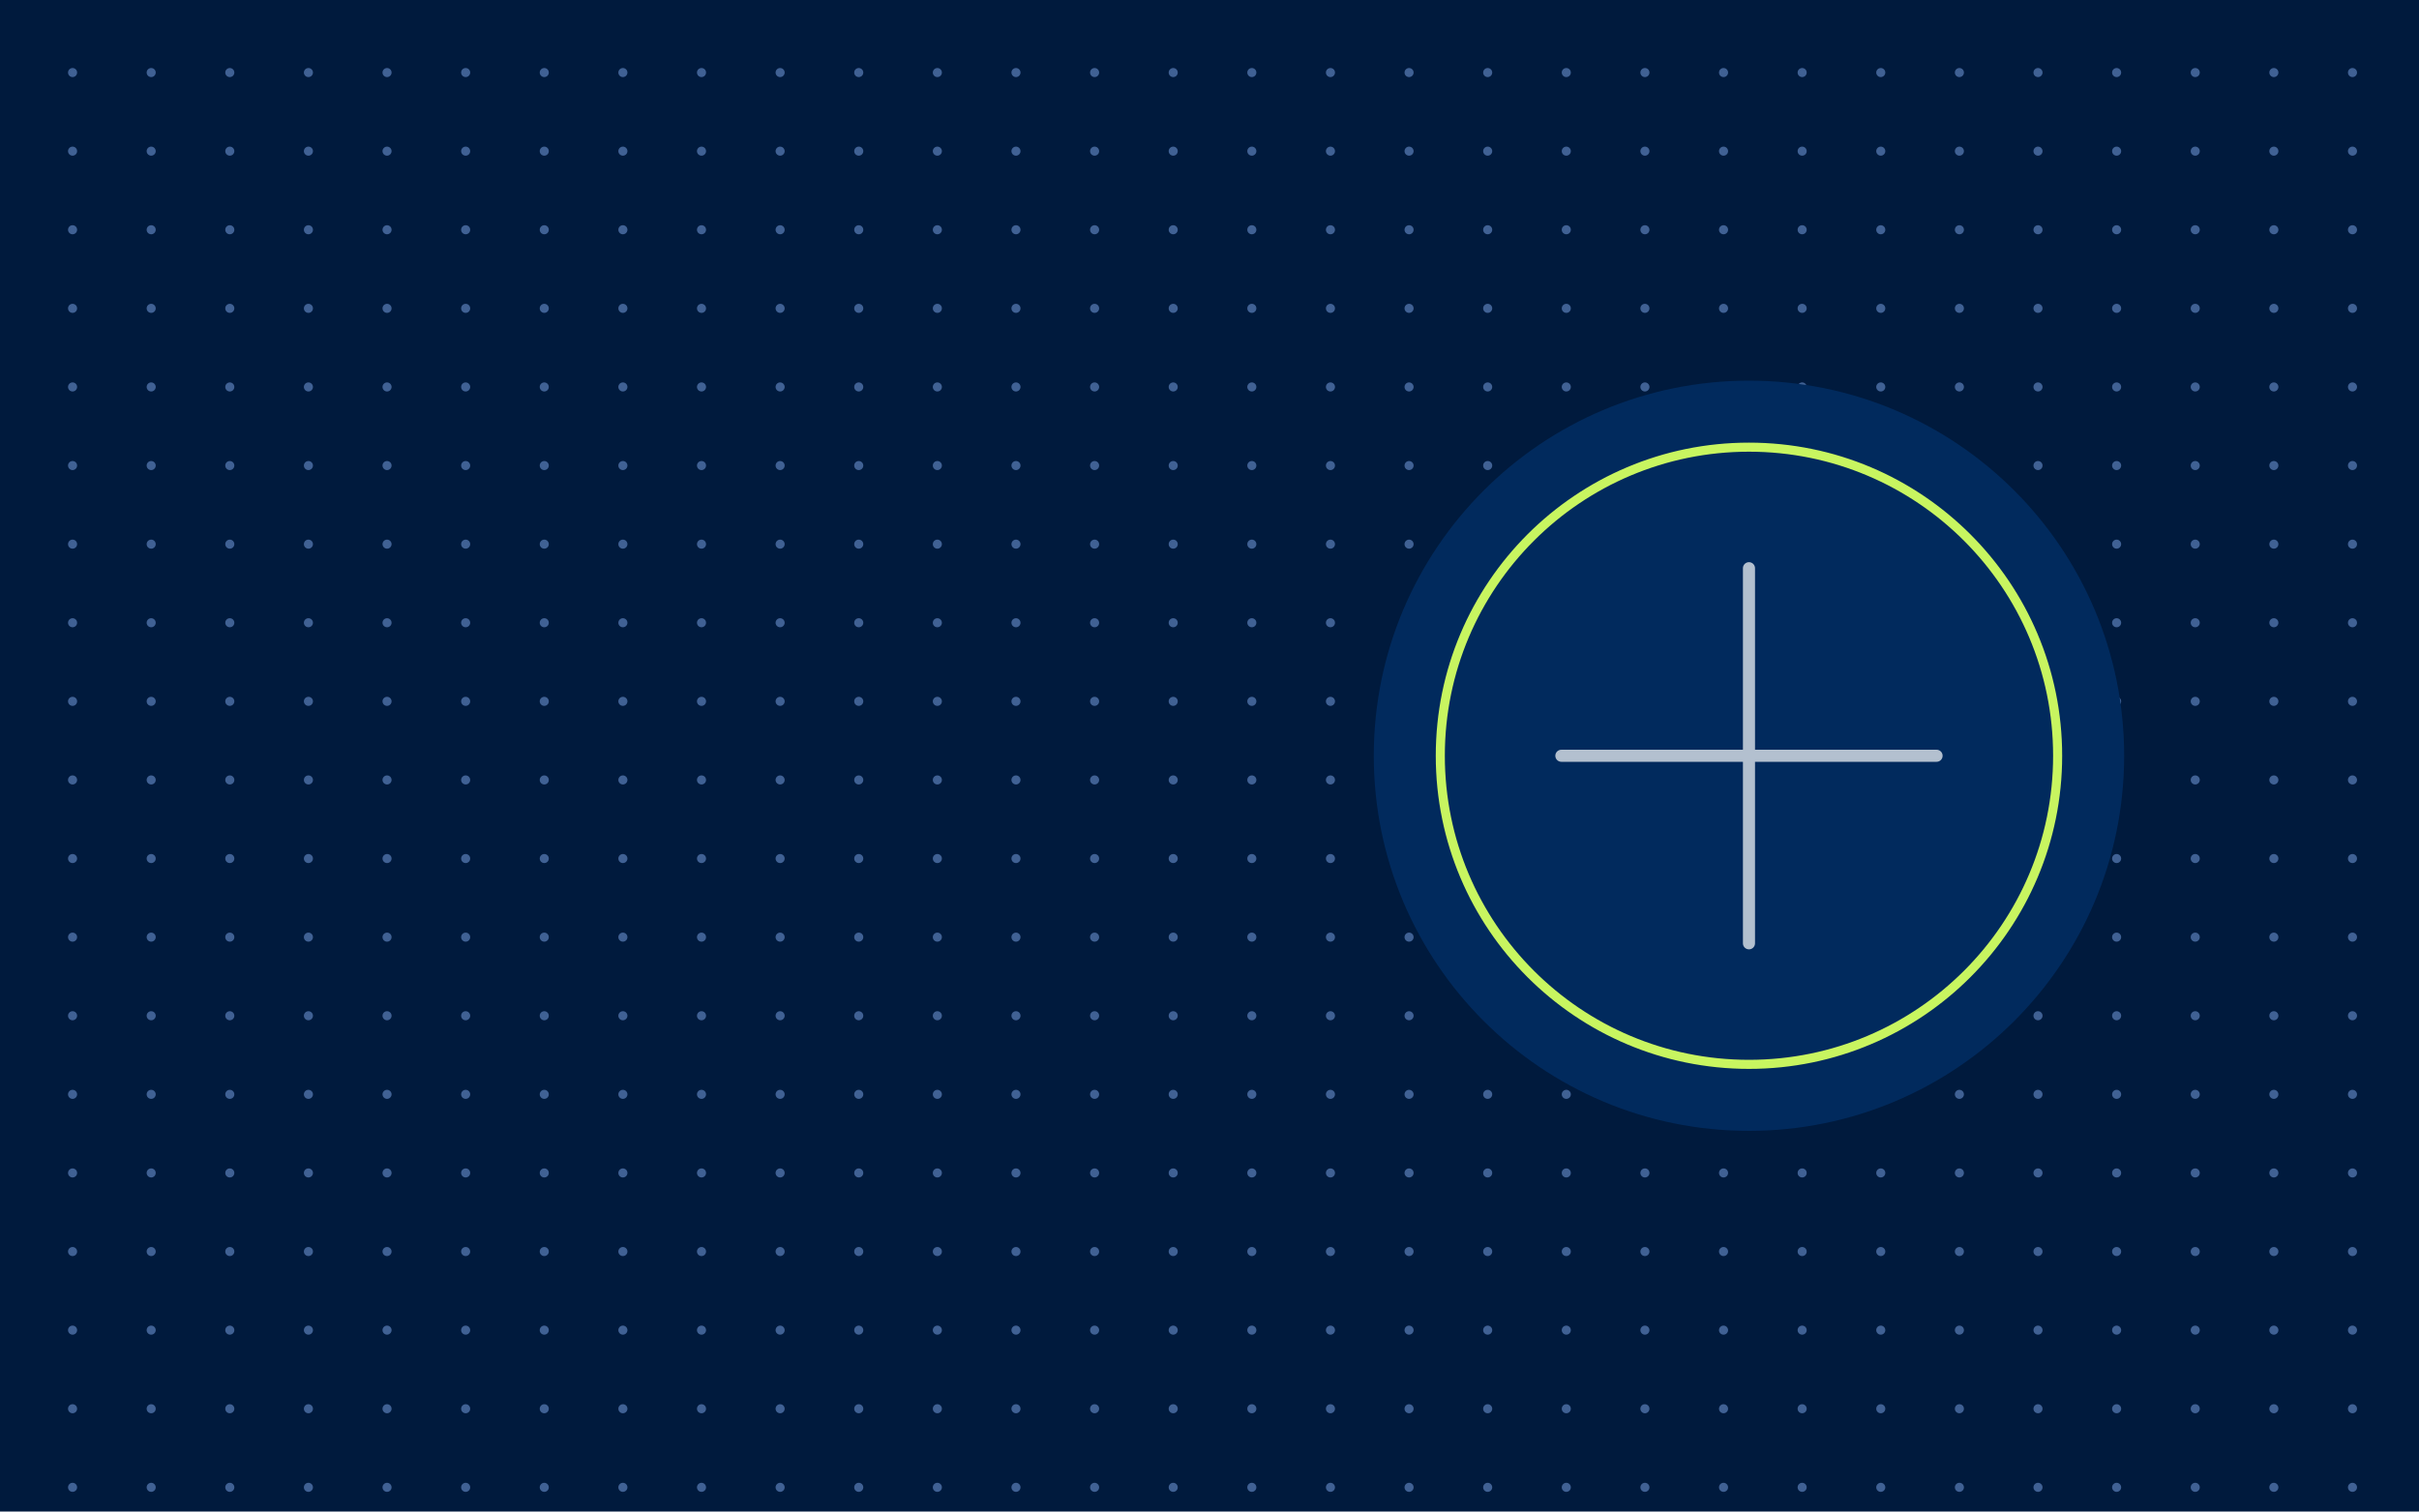
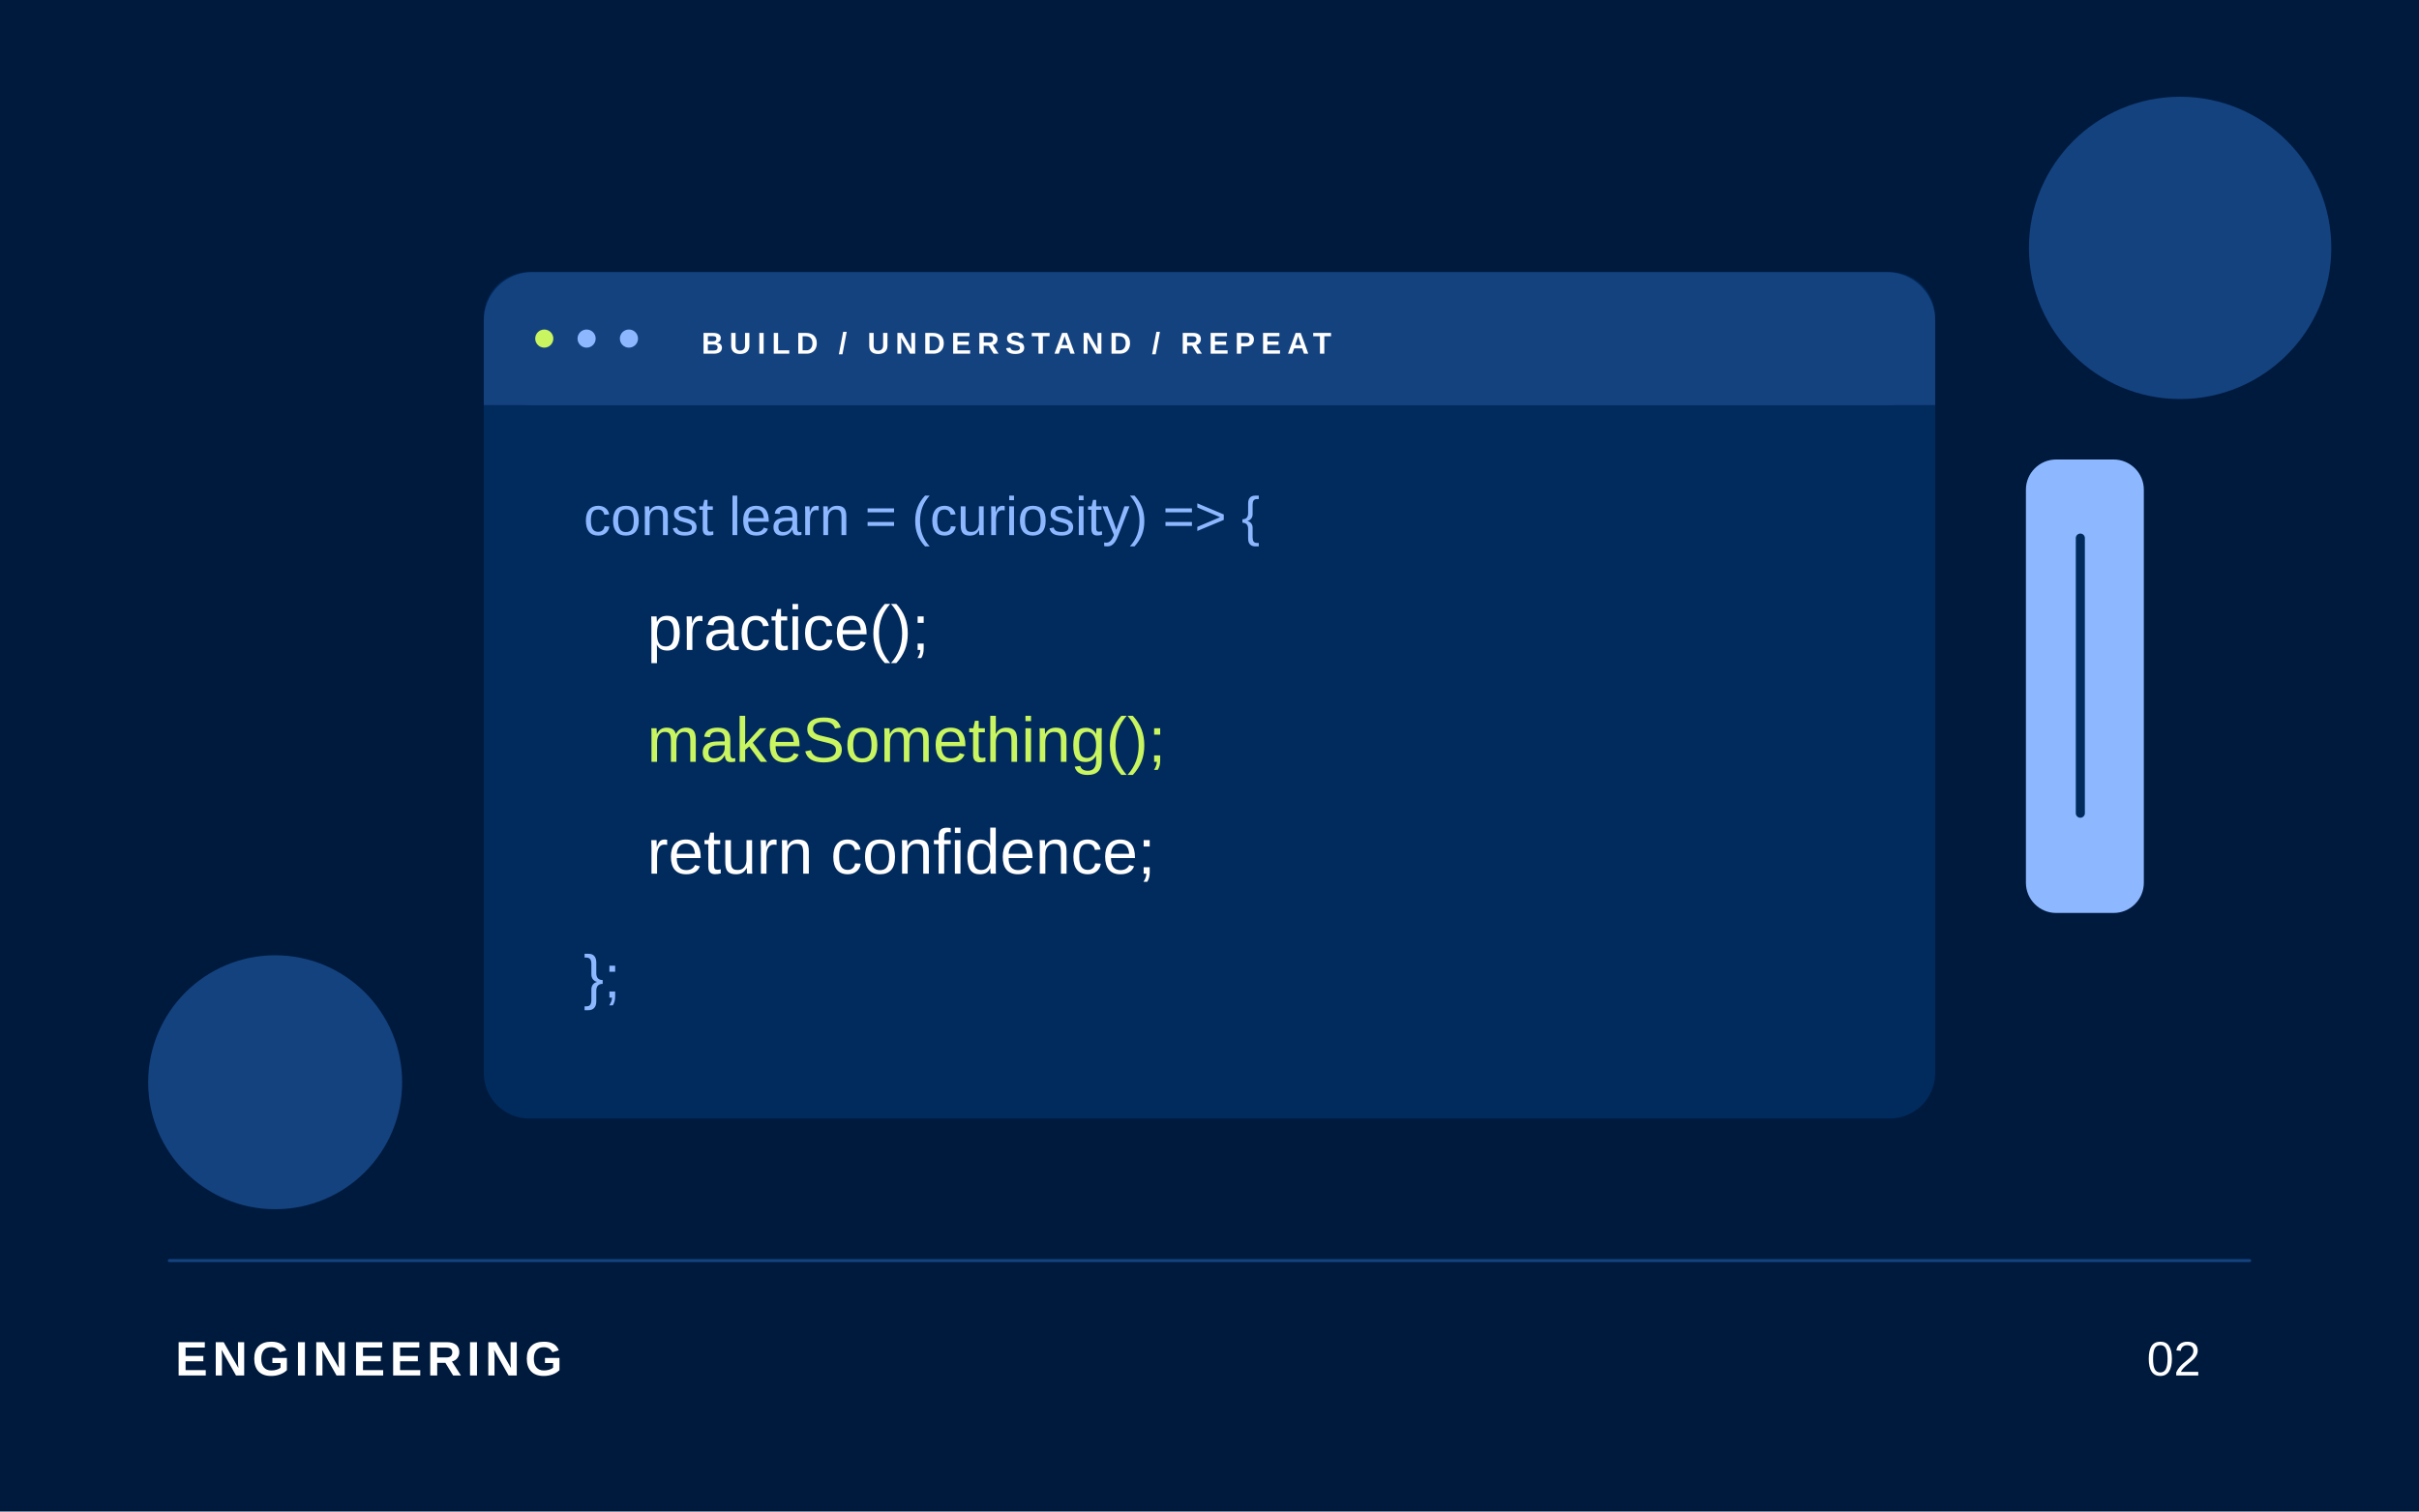
- <svg xmlns="http://www.w3.org/2000/svg" viewBox="0 0 800 500" role="img" aria-hidden="true">
-   <rect width="800" height="500" fill="#001A3D" />
-   <g fill="#8DB8FF" opacity="0.45">
-     <circle cx="24" cy="24" r="1.5" />
-     <circle cx="24" cy="50" r="1.5" />
-     <circle cx="24" cy="76" r="1.5" />
-     <circle cx="24" cy="102" r="1.5" />
-     <circle cx="24" cy="128" r="1.5" />
-     <circle cx="24" cy="154" r="1.5" />
-     <circle cx="24" cy="180" r="1.5" />
-     <circle cx="24" cy="206" r="1.5" />
-     <circle cx="24" cy="232" r="1.5" />
-     <circle cx="24" cy="258" r="1.5" />
-     <circle cx="24" cy="284" r="1.5" />
-     <circle cx="24" cy="310" r="1.5" />
-     <circle cx="24" cy="336" r="1.5" />
-     <circle cx="24" cy="362" r="1.5" />
-     <circle cx="24" cy="388" r="1.5" />
-     <circle cx="24" cy="414" r="1.5" />
-     <circle cx="24" cy="440" r="1.5" />
-     <circle cx="24" cy="466" r="1.5" />
-     <circle cx="24" cy="492" r="1.5" />
-     <circle cx="50" cy="24" r="1.5" />
-     <circle cx="50" cy="50" r="1.5" />
-     <circle cx="50" cy="76" r="1.5" />
-     <circle cx="50" cy="102" r="1.5" />
-     <circle cx="50" cy="128" r="1.5" />
-     <circle cx="50" cy="154" r="1.5" />
-     <circle cx="50" cy="180" r="1.5" />
-     <circle cx="50" cy="206" r="1.5" />
-     <circle cx="50" cy="232" r="1.5" />
-     <circle cx="50" cy="258" r="1.5" />
-     <circle cx="50" cy="284" r="1.5" />
-     <circle cx="50" cy="310" r="1.5" />
-     <circle cx="50" cy="336" r="1.5" />
-     <circle cx="50" cy="362" r="1.5" />
-     <circle cx="50" cy="388" r="1.5" />
-     <circle cx="50" cy="414" r="1.5" />
-     <circle cx="50" cy="440" r="1.5" />
-     <circle cx="50" cy="466" r="1.5" />
-     <circle cx="50" cy="492" r="1.5" />
-     <circle cx="76" cy="24" r="1.5" />
-     <circle cx="76" cy="50" r="1.5" />
-     <circle cx="76" cy="76" r="1.5" />
-     <circle cx="76" cy="102" r="1.5" />
-     <circle cx="76" cy="128" r="1.5" />
-     <circle cx="76" cy="154" r="1.5" />
-     <circle cx="76" cy="180" r="1.5" />
-     <circle cx="76" cy="206" r="1.5" />
-     <circle cx="76" cy="232" r="1.5" />
-     <circle cx="76" cy="258" r="1.5" />
-     <circle cx="76" cy="284" r="1.5" />
-     <circle cx="76" cy="310" r="1.5" />
-     <circle cx="76" cy="336" r="1.5" />
-     <circle cx="76" cy="362" r="1.5" />
-     <circle cx="76" cy="388" r="1.5" />
-     <circle cx="76" cy="414" r="1.5" />
-     <circle cx="76" cy="440" r="1.5" />
-     <circle cx="76" cy="466" r="1.5" />
-     <circle cx="76" cy="492" r="1.5" />
-     <circle cx="102" cy="24" r="1.5" />
-     <circle cx="102" cy="50" r="1.5" />
-     <circle cx="102" cy="76" r="1.5" />
-     <circle cx="102" cy="102" r="1.5" />
-     <circle cx="102" cy="128" r="1.5" />
-     <circle cx="102" cy="154" r="1.5" />
-     <circle cx="102" cy="180" r="1.5" />
-     <circle cx="102" cy="206" r="1.5" />
-     <circle cx="102" cy="232" r="1.5" />
-     <circle cx="102" cy="258" r="1.5" />
-     <circle cx="102" cy="284" r="1.5" />
-     <circle cx="102" cy="310" r="1.5" />
-     <circle cx="102" cy="336" r="1.5" />
-     <circle cx="102" cy="362" r="1.5" />
-     <circle cx="102" cy="388" r="1.5" />
-     <circle cx="102" cy="414" r="1.5" />
-     <circle cx="102" cy="440" r="1.5" />
-     <circle cx="102" cy="466" r="1.5" />
-     <circle cx="102" cy="492" r="1.5" />
-     <circle cx="128" cy="24" r="1.5" />
-     <circle cx="128" cy="50" r="1.5" />
-     <circle cx="128" cy="76" r="1.5" />
-     <circle cx="128" cy="102" r="1.5" />
-     <circle cx="128" cy="128" r="1.5" />
-     <circle cx="128" cy="154" r="1.5" />
-     <circle cx="128" cy="180" r="1.5" />
-     <circle cx="128" cy="206" r="1.5" />
-     <circle cx="128" cy="232" r="1.5" />
-     <circle cx="128" cy="258" r="1.5" />
-     <circle cx="128" cy="284" r="1.5" />
-     <circle cx="128" cy="310" r="1.5" />
-     <circle cx="128" cy="336" r="1.5" />
-     <circle cx="128" cy="362" r="1.5" />
-     <circle cx="128" cy="388" r="1.5" />
-     <circle cx="128" cy="414" r="1.5" />
-     <circle cx="128" cy="440" r="1.5" />
-     <circle cx="128" cy="466" r="1.5" />
-     <circle cx="128" cy="492" r="1.5" />
-     <circle cx="154" cy="24" r="1.5" />
-     <circle cx="154" cy="50" r="1.5" />
-     <circle cx="154" cy="76" r="1.5" />
-     <circle cx="154" cy="102" r="1.5" />
-     <circle cx="154" cy="128" r="1.5" />
-     <circle cx="154" cy="154" r="1.5" />
-     <circle cx="154" cy="180" r="1.5" />
-     <circle cx="154" cy="206" r="1.5" />
-     <circle cx="154" cy="232" r="1.5" />
-     <circle cx="154" cy="258" r="1.5" />
-     <circle cx="154" cy="284" r="1.5" />
-     <circle cx="154" cy="310" r="1.5" />
-     <circle cx="154" cy="336" r="1.5" />
-     <circle cx="154" cy="362" r="1.5" />
-     <circle cx="154" cy="388" r="1.5" />
-     <circle cx="154" cy="414" r="1.5" />
-     <circle cx="154" cy="440" r="1.5" />
-     <circle cx="154" cy="466" r="1.5" />
-     <circle cx="154" cy="492" r="1.5" />
-     <circle cx="180" cy="24" r="1.5" />
-     <circle cx="180" cy="50" r="1.5" />
-     <circle cx="180" cy="76" r="1.5" />
-     <circle cx="180" cy="102" r="1.5" />
-     <circle cx="180" cy="128" r="1.5" />
-     <circle cx="180" cy="154" r="1.5" />
-     <circle cx="180" cy="180" r="1.5" />
-     <circle cx="180" cy="206" r="1.5" />
-     <circle cx="180" cy="232" r="1.5" />
-     <circle cx="180" cy="258" r="1.5" />
-     <circle cx="180" cy="284" r="1.5" />
-     <circle cx="180" cy="310" r="1.5" />
-     <circle cx="180" cy="336" r="1.5" />
-     <circle cx="180" cy="362" r="1.5" />
-     <circle cx="180" cy="388" r="1.5" />
-     <circle cx="180" cy="414" r="1.5" />
-     <circle cx="180" cy="440" r="1.5" />
-     <circle cx="180" cy="466" r="1.5" />
-     <circle cx="180" cy="492" r="1.5" />
-     <circle cx="206" cy="24" r="1.5" />
-     <circle cx="206" cy="50" r="1.5" />
-     <circle cx="206" cy="76" r="1.5" />
-     <circle cx="206" cy="102" r="1.5" />
-     <circle cx="206" cy="128" r="1.5" />
-     <circle cx="206" cy="154" r="1.5" />
-     <circle cx="206" cy="180" r="1.5" />
-     <circle cx="206" cy="206" r="1.5" />
-     <circle cx="206" cy="232" r="1.5" />
-     <circle cx="206" cy="258" r="1.5" />
-     <circle cx="206" cy="284" r="1.5" />
-     <circle cx="206" cy="310" r="1.5" />
-     <circle cx="206" cy="336" r="1.5" />
-     <circle cx="206" cy="362" r="1.5" />
-     <circle cx="206" cy="388" r="1.5" />
-     <circle cx="206" cy="414" r="1.5" />
-     <circle cx="206" cy="440" r="1.5" />
-     <circle cx="206" cy="466" r="1.5" />
-     <circle cx="206" cy="492" r="1.5" />
-     <circle cx="232" cy="24" r="1.5" />
-     <circle cx="232" cy="50" r="1.5" />
-     <circle cx="232" cy="76" r="1.5" />
-     <circle cx="232" cy="102" r="1.5" />
-     <circle cx="232" cy="128" r="1.5" />
-     <circle cx="232" cy="154" r="1.5" />
-     <circle cx="232" cy="180" r="1.5" />
-     <circle cx="232" cy="206" r="1.5" />
-     <circle cx="232" cy="232" r="1.5" />
-     <circle cx="232" cy="258" r="1.5" />
-     <circle cx="232" cy="284" r="1.5" />
-     <circle cx="232" cy="310" r="1.5" />
-     <circle cx="232" cy="336" r="1.5" />
-     <circle cx="232" cy="362" r="1.5" />
-     <circle cx="232" cy="388" r="1.5" />
-     <circle cx="232" cy="414" r="1.5" />
-     <circle cx="232" cy="440" r="1.5" />
-     <circle cx="232" cy="466" r="1.5" />
-     <circle cx="232" cy="492" r="1.5" />
-     <circle cx="258" cy="24" r="1.5" />
-     <circle cx="258" cy="50" r="1.5" />
-     <circle cx="258" cy="76" r="1.5" />
-     <circle cx="258" cy="102" r="1.5" />
-     <circle cx="258" cy="128" r="1.5" />
-     <circle cx="258" cy="154" r="1.5" />
-     <circle cx="258" cy="180" r="1.5" />
-     <circle cx="258" cy="206" r="1.5" />
-     <circle cx="258" cy="232" r="1.5" />
-     <circle cx="258" cy="258" r="1.5" />
-     <circle cx="258" cy="284" r="1.5" />
-     <circle cx="258" cy="310" r="1.5" />
-     <circle cx="258" cy="336" r="1.5" />
-     <circle cx="258" cy="362" r="1.5" />
-     <circle cx="258" cy="388" r="1.5" />
-     <circle cx="258" cy="414" r="1.5" />
-     <circle cx="258" cy="440" r="1.5" />
-     <circle cx="258" cy="466" r="1.5" />
-     <circle cx="258" cy="492" r="1.5" />
-     <circle cx="284" cy="24" r="1.5" />
-     <circle cx="284" cy="50" r="1.5" />
-     <circle cx="284" cy="76" r="1.5" />
-     <circle cx="284" cy="102" r="1.5" />
-     <circle cx="284" cy="128" r="1.5" />
-     <circle cx="284" cy="154" r="1.5" />
-     <circle cx="284" cy="180" r="1.5" />
-     <circle cx="284" cy="206" r="1.5" />
-     <circle cx="284" cy="232" r="1.5" />
-     <circle cx="284" cy="258" r="1.5" />
-     <circle cx="284" cy="284" r="1.5" />
-     <circle cx="284" cy="310" r="1.5" />
-     <circle cx="284" cy="336" r="1.5" />
-     <circle cx="284" cy="362" r="1.5" />
-     <circle cx="284" cy="388" r="1.5" />
-     <circle cx="284" cy="414" r="1.5" />
-     <circle cx="284" cy="440" r="1.5" />
-     <circle cx="284" cy="466" r="1.5" />
-     <circle cx="284" cy="492" r="1.5" />
-     <circle cx="310" cy="24" r="1.5" />
-     <circle cx="310" cy="50" r="1.5" />
-     <circle cx="310" cy="76" r="1.5" />
-     <circle cx="310" cy="102" r="1.5" />
-     <circle cx="310" cy="128" r="1.5" />
-     <circle cx="310" cy="154" r="1.5" />
-     <circle cx="310" cy="180" r="1.5" />
-     <circle cx="310" cy="206" r="1.5" />
-     <circle cx="310" cy="232" r="1.5" />
-     <circle cx="310" cy="258" r="1.5" />
-     <circle cx="310" cy="284" r="1.5" />
-     <circle cx="310" cy="310" r="1.5" />
-     <circle cx="310" cy="336" r="1.5" />
-     <circle cx="310" cy="362" r="1.5" />
-     <circle cx="310" cy="388" r="1.5" />
-     <circle cx="310" cy="414" r="1.5" />
-     <circle cx="310" cy="440" r="1.5" />
-     <circle cx="310" cy="466" r="1.5" />
-     <circle cx="310" cy="492" r="1.5" />
-     <circle cx="336" cy="24" r="1.5" />
-     <circle cx="336" cy="50" r="1.5" />
-     <circle cx="336" cy="76" r="1.5" />
-     <circle cx="336" cy="102" r="1.5" />
-     <circle cx="336" cy="128" r="1.5" />
-     <circle cx="336" cy="154" r="1.5" />
-     <circle cx="336" cy="180" r="1.5" />
-     <circle cx="336" cy="206" r="1.5" />
-     <circle cx="336" cy="232" r="1.5" />
-     <circle cx="336" cy="258" r="1.5" />
-     <circle cx="336" cy="284" r="1.5" />
-     <circle cx="336" cy="310" r="1.5" />
-     <circle cx="336" cy="336" r="1.5" />
-     <circle cx="336" cy="362" r="1.5" />
-     <circle cx="336" cy="388" r="1.5" />
-     <circle cx="336" cy="414" r="1.5" />
-     <circle cx="336" cy="440" r="1.5" />
-     <circle cx="336" cy="466" r="1.5" />
-     <circle cx="336" cy="492" r="1.5" />
-     <circle cx="362" cy="24" r="1.5" />
-     <circle cx="362" cy="50" r="1.5" />
-     <circle cx="362" cy="76" r="1.5" />
-     <circle cx="362" cy="102" r="1.5" />
-     <circle cx="362" cy="128" r="1.5" />
-     <circle cx="362" cy="154" r="1.5" />
-     <circle cx="362" cy="180" r="1.5" />
-     <circle cx="362" cy="206" r="1.5" />
-     <circle cx="362" cy="232" r="1.5" />
-     <circle cx="362" cy="258" r="1.5" />
-     <circle cx="362" cy="284" r="1.5" />
-     <circle cx="362" cy="310" r="1.5" />
-     <circle cx="362" cy="336" r="1.5" />
-     <circle cx="362" cy="362" r="1.5" />
-     <circle cx="362" cy="388" r="1.5" />
-     <circle cx="362" cy="414" r="1.5" />
-     <circle cx="362" cy="440" r="1.5" />
-     <circle cx="362" cy="466" r="1.5" />
-     <circle cx="362" cy="492" r="1.5" />
-     <circle cx="388" cy="24" r="1.5" />
-     <circle cx="388" cy="50" r="1.5" />
-     <circle cx="388" cy="76" r="1.5" />
-     <circle cx="388" cy="102" r="1.5" />
-     <circle cx="388" cy="128" r="1.5" />
-     <circle cx="388" cy="154" r="1.5" />
-     <circle cx="388" cy="180" r="1.5" />
-     <circle cx="388" cy="206" r="1.5" />
-     <circle cx="388" cy="232" r="1.5" />
-     <circle cx="388" cy="258" r="1.5" />
-     <circle cx="388" cy="284" r="1.5" />
-     <circle cx="388" cy="310" r="1.5" />
-     <circle cx="388" cy="336" r="1.5" />
-     <circle cx="388" cy="362" r="1.5" />
-     <circle cx="388" cy="388" r="1.5" />
-     <circle cx="388" cy="414" r="1.5" />
-     <circle cx="388" cy="440" r="1.5" />
-     <circle cx="388" cy="466" r="1.5" />
-     <circle cx="388" cy="492" r="1.5" />
-     <circle cx="414" cy="24" r="1.5" />
-     <circle cx="414" cy="50" r="1.5" />
-     <circle cx="414" cy="76" r="1.5" />
-     <circle cx="414" cy="102" r="1.5" />
-     <circle cx="414" cy="128" r="1.5" />
-     <circle cx="414" cy="154" r="1.5" />
-     <circle cx="414" cy="180" r="1.5" />
-     <circle cx="414" cy="206" r="1.5" />
-     <circle cx="414" cy="232" r="1.5" />
-     <circle cx="414" cy="258" r="1.5" />
-     <circle cx="414" cy="284" r="1.5" />
-     <circle cx="414" cy="310" r="1.5" />
-     <circle cx="414" cy="336" r="1.5" />
-     <circle cx="414" cy="362" r="1.5" />
-     <circle cx="414" cy="388" r="1.5" />
-     <circle cx="414" cy="414" r="1.5" />
-     <circle cx="414" cy="440" r="1.5" />
-     <circle cx="414" cy="466" r="1.5" />
-     <circle cx="414" cy="492" r="1.5" />
-     <circle cx="440" cy="24" r="1.5" />
-     <circle cx="440" cy="50" r="1.5" />
-     <circle cx="440" cy="76" r="1.5" />
-     <circle cx="440" cy="102" r="1.5" />
-     <circle cx="440" cy="128" r="1.5" />
-     <circle cx="440" cy="154" r="1.5" />
-     <circle cx="440" cy="180" r="1.5" />
-     <circle cx="440" cy="206" r="1.5" />
-     <circle cx="440" cy="232" r="1.5" />
-     <circle cx="440" cy="258" r="1.5" />
-     <circle cx="440" cy="284" r="1.5" />
-     <circle cx="440" cy="310" r="1.5" />
-     <circle cx="440" cy="336" r="1.5" />
-     <circle cx="440" cy="362" r="1.5" />
-     <circle cx="440" cy="388" r="1.5" />
-     <circle cx="440" cy="414" r="1.5" />
-     <circle cx="440" cy="440" r="1.5" />
-     <circle cx="440" cy="466" r="1.5" />
-     <circle cx="440" cy="492" r="1.5" />
-     <circle cx="466" cy="24" r="1.5" />
-     <circle cx="466" cy="50" r="1.5" />
-     <circle cx="466" cy="76" r="1.5" />
-     <circle cx="466" cy="102" r="1.5" />
-     <circle cx="466" cy="128" r="1.5" />
-     <circle cx="466" cy="154" r="1.5" />
-     <circle cx="466" cy="180" r="1.5" />
-     <circle cx="466" cy="206" r="1.5" />
-     <circle cx="466" cy="232" r="1.5" />
-     <circle cx="466" cy="258" r="1.5" />
-     <circle cx="466" cy="284" r="1.5" />
-     <circle cx="466" cy="310" r="1.5" />
-     <circle cx="466" cy="336" r="1.5" />
-     <circle cx="466" cy="362" r="1.5" />
-     <circle cx="466" cy="388" r="1.5" />
-     <circle cx="466" cy="414" r="1.5" />
-     <circle cx="466" cy="440" r="1.5" />
-     <circle cx="466" cy="466" r="1.5" />
-     <circle cx="466" cy="492" r="1.5" />
-     <circle cx="492" cy="24" r="1.5" />
-     <circle cx="492" cy="50" r="1.5" />
-     <circle cx="492" cy="76" r="1.5" />
-     <circle cx="492" cy="102" r="1.5" />
-     <circle cx="492" cy="128" r="1.5" />
-     <circle cx="492" cy="154" r="1.5" />
-     <circle cx="492" cy="180" r="1.5" />
-     <circle cx="492" cy="206" r="1.5" />
-     <circle cx="492" cy="232" r="1.5" />
-     <circle cx="492" cy="258" r="1.5" />
-     <circle cx="492" cy="284" r="1.5" />
-     <circle cx="492" cy="310" r="1.5" />
-     <circle cx="492" cy="336" r="1.5" />
-     <circle cx="492" cy="362" r="1.5" />
-     <circle cx="492" cy="388" r="1.5" />
-     <circle cx="492" cy="414" r="1.5" />
-     <circle cx="492" cy="440" r="1.5" />
-     <circle cx="492" cy="466" r="1.5" />
-     <circle cx="492" cy="492" r="1.5" />
-     <circle cx="518" cy="24" r="1.5" />
-     <circle cx="518" cy="50" r="1.5" />
-     <circle cx="518" cy="76" r="1.5" />
-     <circle cx="518" cy="102" r="1.5" />
-     <circle cx="518" cy="128" r="1.5" />
-     <circle cx="518" cy="154" r="1.5" />
-     <circle cx="518" cy="180" r="1.5" />
-     <circle cx="518" cy="206" r="1.5" />
-     <circle cx="518" cy="232" r="1.5" />
-     <circle cx="518" cy="258" r="1.5" />
-     <circle cx="518" cy="284" r="1.5" />
-     <circle cx="518" cy="310" r="1.5" />
-     <circle cx="518" cy="336" r="1.5" />
-     <circle cx="518" cy="362" r="1.5" />
-     <circle cx="518" cy="388" r="1.5" />
-     <circle cx="518" cy="414" r="1.5" />
-     <circle cx="518" cy="440" r="1.5" />
-     <circle cx="518" cy="466" r="1.5" />
-     <circle cx="518" cy="492" r="1.5" />
-     <circle cx="544" cy="24" r="1.5" />
-     <circle cx="544" cy="50" r="1.5" />
-     <circle cx="544" cy="76" r="1.5" />
-     <circle cx="544" cy="102" r="1.5" />
-     <circle cx="544" cy="128" r="1.5" />
-     <circle cx="544" cy="154" r="1.5" />
-     <circle cx="544" cy="180" r="1.5" />
-     <circle cx="544" cy="206" r="1.5" />
-     <circle cx="544" cy="232" r="1.5" />
-     <circle cx="544" cy="258" r="1.5" />
-     <circle cx="544" cy="284" r="1.5" />
-     <circle cx="544" cy="310" r="1.5" />
-     <circle cx="544" cy="336" r="1.5" />
-     <circle cx="544" cy="362" r="1.5" />
-     <circle cx="544" cy="388" r="1.5" />
-     <circle cx="544" cy="414" r="1.5" />
-     <circle cx="544" cy="440" r="1.5" />
-     <circle cx="544" cy="466" r="1.5" />
-     <circle cx="544" cy="492" r="1.5" />
-     <circle cx="570" cy="24" r="1.5" />
-     <circle cx="570" cy="50" r="1.5" />
-     <circle cx="570" cy="76" r="1.5" />
-     <circle cx="570" cy="102" r="1.5" />
-     <circle cx="570" cy="128" r="1.5" />
-     <circle cx="570" cy="154" r="1.5" />
-     <circle cx="570" cy="180" r="1.5" />
-     <circle cx="570" cy="206" r="1.5" />
-     <circle cx="570" cy="232" r="1.5" />
-     <circle cx="570" cy="258" r="1.5" />
-     <circle cx="570" cy="284" r="1.5" />
-     <circle cx="570" cy="310" r="1.5" />
-     <circle cx="570" cy="336" r="1.5" />
-     <circle cx="570" cy="362" r="1.5" />
-     <circle cx="570" cy="388" r="1.5" />
-     <circle cx="570" cy="414" r="1.5" />
-     <circle cx="570" cy="440" r="1.5" />
-     <circle cx="570" cy="466" r="1.5" />
-     <circle cx="570" cy="492" r="1.5" />
-     <circle cx="596" cy="24" r="1.5" />
-     <circle cx="596" cy="50" r="1.5" />
-     <circle cx="596" cy="76" r="1.5" />
-     <circle cx="596" cy="102" r="1.5" />
-     <circle cx="596" cy="128" r="1.5" />
-     <circle cx="596" cy="154" r="1.5" />
-     <circle cx="596" cy="180" r="1.5" />
-     <circle cx="596" cy="206" r="1.5" />
-     <circle cx="596" cy="232" r="1.5" />
-     <circle cx="596" cy="258" r="1.5" />
-     <circle cx="596" cy="284" r="1.5" />
-     <circle cx="596" cy="310" r="1.5" />
-     <circle cx="596" cy="336" r="1.5" />
-     <circle cx="596" cy="362" r="1.5" />
-     <circle cx="596" cy="388" r="1.5" />
-     <circle cx="596" cy="414" r="1.5" />
-     <circle cx="596" cy="440" r="1.5" />
-     <circle cx="596" cy="466" r="1.5" />
-     <circle cx="596" cy="492" r="1.5" />
-     <circle cx="622" cy="24" r="1.5" />
-     <circle cx="622" cy="50" r="1.5" />
-     <circle cx="622" cy="76" r="1.5" />
-     <circle cx="622" cy="102" r="1.5" />
-     <circle cx="622" cy="128" r="1.5" />
-     <circle cx="622" cy="154" r="1.5" />
-     <circle cx="622" cy="180" r="1.5" />
-     <circle cx="622" cy="206" r="1.5" />
-     <circle cx="622" cy="232" r="1.5" />
-     <circle cx="622" cy="258" r="1.5" />
-     <circle cx="622" cy="284" r="1.5" />
-     <circle cx="622" cy="310" r="1.5" />
-     <circle cx="622" cy="336" r="1.5" />
-     <circle cx="622" cy="362" r="1.5" />
-     <circle cx="622" cy="388" r="1.5" />
-     <circle cx="622" cy="414" r="1.5" />
-     <circle cx="622" cy="440" r="1.5" />
-     <circle cx="622" cy="466" r="1.5" />
-     <circle cx="622" cy="492" r="1.5" />
-     <circle cx="648" cy="24" r="1.5" />
-     <circle cx="648" cy="50" r="1.5" />
-     <circle cx="648" cy="76" r="1.5" />
-     <circle cx="648" cy="102" r="1.5" />
-     <circle cx="648" cy="128" r="1.5" />
-     <circle cx="648" cy="154" r="1.5" />
-     <circle cx="648" cy="180" r="1.5" />
-     <circle cx="648" cy="206" r="1.5" />
-     <circle cx="648" cy="232" r="1.5" />
-     <circle cx="648" cy="258" r="1.5" />
-     <circle cx="648" cy="284" r="1.5" />
-     <circle cx="648" cy="310" r="1.5" />
-     <circle cx="648" cy="336" r="1.5" />
-     <circle cx="648" cy="362" r="1.5" />
-     <circle cx="648" cy="388" r="1.5" />
-     <circle cx="648" cy="414" r="1.5" />
-     <circle cx="648" cy="440" r="1.5" />
-     <circle cx="648" cy="466" r="1.5" />
-     <circle cx="648" cy="492" r="1.5" />
-     <circle cx="674" cy="24" r="1.5" />
-     <circle cx="674" cy="50" r="1.5" />
-     <circle cx="674" cy="76" r="1.5" />
-     <circle cx="674" cy="102" r="1.5" />
-     <circle cx="674" cy="128" r="1.5" />
-     <circle cx="674" cy="154" r="1.5" />
-     <circle cx="674" cy="180" r="1.5" />
-     <circle cx="674" cy="206" r="1.5" />
-     <circle cx="674" cy="232" r="1.5" />
-     <circle cx="674" cy="258" r="1.5" />
-     <circle cx="674" cy="284" r="1.5" />
-     <circle cx="674" cy="310" r="1.5" />
-     <circle cx="674" cy="336" r="1.5" />
-     <circle cx="674" cy="362" r="1.5" />
-     <circle cx="674" cy="388" r="1.5" />
-     <circle cx="674" cy="414" r="1.5" />
-     <circle cx="674" cy="440" r="1.5" />
-     <circle cx="674" cy="466" r="1.5" />
-     <circle cx="674" cy="492" r="1.5" />
-     <circle cx="700" cy="24" r="1.5" />
-     <circle cx="700" cy="50" r="1.5" />
-     <circle cx="700" cy="76" r="1.5" />
-     <circle cx="700" cy="102" r="1.5" />
-     <circle cx="700" cy="128" r="1.5" />
-     <circle cx="700" cy="154" r="1.5" />
-     <circle cx="700" cy="180" r="1.5" />
-     <circle cx="700" cy="206" r="1.5" />
-     <circle cx="700" cy="232" r="1.5" />
-     <circle cx="700" cy="258" r="1.5" />
-     <circle cx="700" cy="284" r="1.5" />
-     <circle cx="700" cy="310" r="1.5" />
-     <circle cx="700" cy="336" r="1.5" />
-     <circle cx="700" cy="362" r="1.5" />
-     <circle cx="700" cy="388" r="1.5" />
-     <circle cx="700" cy="414" r="1.5" />
-     <circle cx="700" cy="440" r="1.5" />
-     <circle cx="700" cy="466" r="1.5" />
-     <circle cx="700" cy="492" r="1.5" />
-     <circle cx="726" cy="24" r="1.5" />
-     <circle cx="726" cy="50" r="1.5" />
-     <circle cx="726" cy="76" r="1.5" />
-     <circle cx="726" cy="102" r="1.5" />
-     <circle cx="726" cy="128" r="1.5" />
-     <circle cx="726" cy="154" r="1.5" />
-     <circle cx="726" cy="180" r="1.5" />
-     <circle cx="726" cy="206" r="1.5" />
-     <circle cx="726" cy="232" r="1.5" />
-     <circle cx="726" cy="258" r="1.5" />
-     <circle cx="726" cy="284" r="1.5" />
-     <circle cx="726" cy="310" r="1.5" />
-     <circle cx="726" cy="336" r="1.5" />
-     <circle cx="726" cy="362" r="1.5" />
-     <circle cx="726" cy="388" r="1.5" />
-     <circle cx="726" cy="414" r="1.5" />
-     <circle cx="726" cy="440" r="1.5" />
-     <circle cx="726" cy="466" r="1.5" />
-     <circle cx="726" cy="492" r="1.5" />
-     <circle cx="752" cy="24" r="1.5" />
-     <circle cx="752" cy="50" r="1.5" />
-     <circle cx="752" cy="76" r="1.5" />
-     <circle cx="752" cy="102" r="1.5" />
-     <circle cx="752" cy="128" r="1.5" />
-     <circle cx="752" cy="154" r="1.5" />
-     <circle cx="752" cy="180" r="1.5" />
-     <circle cx="752" cy="206" r="1.5" />
-     <circle cx="752" cy="232" r="1.5" />
-     <circle cx="752" cy="258" r="1.5" />
-     <circle cx="752" cy="284" r="1.5" />
-     <circle cx="752" cy="310" r="1.5" />
-     <circle cx="752" cy="336" r="1.5" />
-     <circle cx="752" cy="362" r="1.5" />
-     <circle cx="752" cy="388" r="1.5" />
-     <circle cx="752" cy="414" r="1.5" />
-     <circle cx="752" cy="440" r="1.5" />
-     <circle cx="752" cy="466" r="1.5" />
-     <circle cx="752" cy="492" r="1.5" />
-     <circle cx="778" cy="24" r="1.5" />
-     <circle cx="778" cy="50" r="1.5" />
-     <circle cx="778" cy="76" r="1.5" />
-     <circle cx="778" cy="102" r="1.5" />
-     <circle cx="778" cy="128" r="1.5" />
-     <circle cx="778" cy="154" r="1.5" />
-     <circle cx="778" cy="180" r="1.5" />
-     <circle cx="778" cy="206" r="1.5" />
-     <circle cx="778" cy="232" r="1.5" />
-     <circle cx="778" cy="258" r="1.5" />
-     <circle cx="778" cy="284" r="1.5" />
-     <circle cx="778" cy="310" r="1.5" />
-     <circle cx="778" cy="336" r="1.5" />
-     <circle cx="778" cy="362" r="1.5" />
-     <circle cx="778" cy="388" r="1.5" />
-     <circle cx="778" cy="414" r="1.5" />
-     <circle cx="778" cy="440" r="1.5" />
-     <circle cx="778" cy="466" r="1.5" />
-     <circle cx="778" cy="492" r="1.5" />
+ <svg xmlns="http://www.w3.org/2000/svg" viewBox="0 0 800 500" width="800" height="500" class="edu-art" role="img" aria-labelledby="track-code-title track-code-desc" focusable="false">
+   <rect x="0" y="0" width="800" height="500" rx="0" fill="#001A3D" />
+   <circle cx="721" cy="82" r="50" fill="#14427F" />
+   <circle cx="91" cy="358" r="42" fill="#14427F" />
+   <g transform="translate(0 0)">
+     <rect x="160" y="90" width="480" height="280" rx="15" fill="#012A5D" />
+     <rect x="160" y="90" width="480" height="44" rx="16" fill="#14427F" />
+     <rect x="160" y="112" width="480" height="22" rx="0" fill="#14427F" />
+     <circle cx="180" cy="112" r="3" fill="#C8F560" />
+     <circle cx="194" cy="112" r="3" fill="#8DB8FF" />
+     <circle cx="208" cy="112" r="3" fill="#8DB8FF" />
+     <text x="232" y="117" fill="#FFFFFF" font-family="Arial,Helvetica,sans-serif" font-size="10" font-weight="600" letter-spacing="2">BUILD / UNDERSTAND / REPEAT</text>
+     <text x="193" y="177" fill="#8DB8FF" font-family="Arial,Helvetica,sans-serif" font-size="18" font-weight="500">const learn = (curiosity) =&gt; {</text>
+     <text x="214" y="215" fill="#FFFFFF" font-family="Arial,Helvetica,sans-serif" font-size="21" font-weight="500">practice();</text>
+     <text x="214" y="252" fill="#C8F560" font-family="Arial,Helvetica,sans-serif" font-size="21" font-weight="500">makeSomething();</text>
+     <text x="214" y="289" fill="#FFFFFF" font-family="Arial,Helvetica,sans-serif" font-size="21" font-weight="500">return confidence;</text>
+     <text x="193" y="330" fill="#8DB8FF" font-family="Arial,Helvetica,sans-serif" font-size="20" font-weight="500">};</text>
+     <rect x="670" y="152" width="39" height="150" rx="10" fill="#8DB8FF" />
+     <path d="M688 178v91" fill="none" stroke="#012A5D" stroke-width="3" stroke-linecap="round" stroke-linejoin="round" />
  </g>
-   <circle cx="578.41" cy="250" r="124.08" fill="#012A5D" />
-   <circle cx="578.41" cy="250" r="102.08" fill="none" stroke="#C8F560" stroke-width="3" />
-   <path d="M516.37 250 h124.08 M578.41 187.96 v124.08" stroke="#FFFFFF" stroke-width="4" stroke-linecap="round" opacity="0.7" />
+   <path d="M56 417H744" fill="none" stroke="#14427F" stroke-width="1" stroke-linecap="round" stroke-linejoin="round" />
+   <text x="58" y="455" fill="#FFFFFF" font-family="Arial,Helvetica,sans-serif" font-size="16" font-weight="600" letter-spacing="1.6">ENGINEERING</text>
+   <text x="710" y="455" fill="#FFFFFF" font-family="Arial,Helvetica,sans-serif" font-size="16" font-weight="500">02</text>
</svg>
